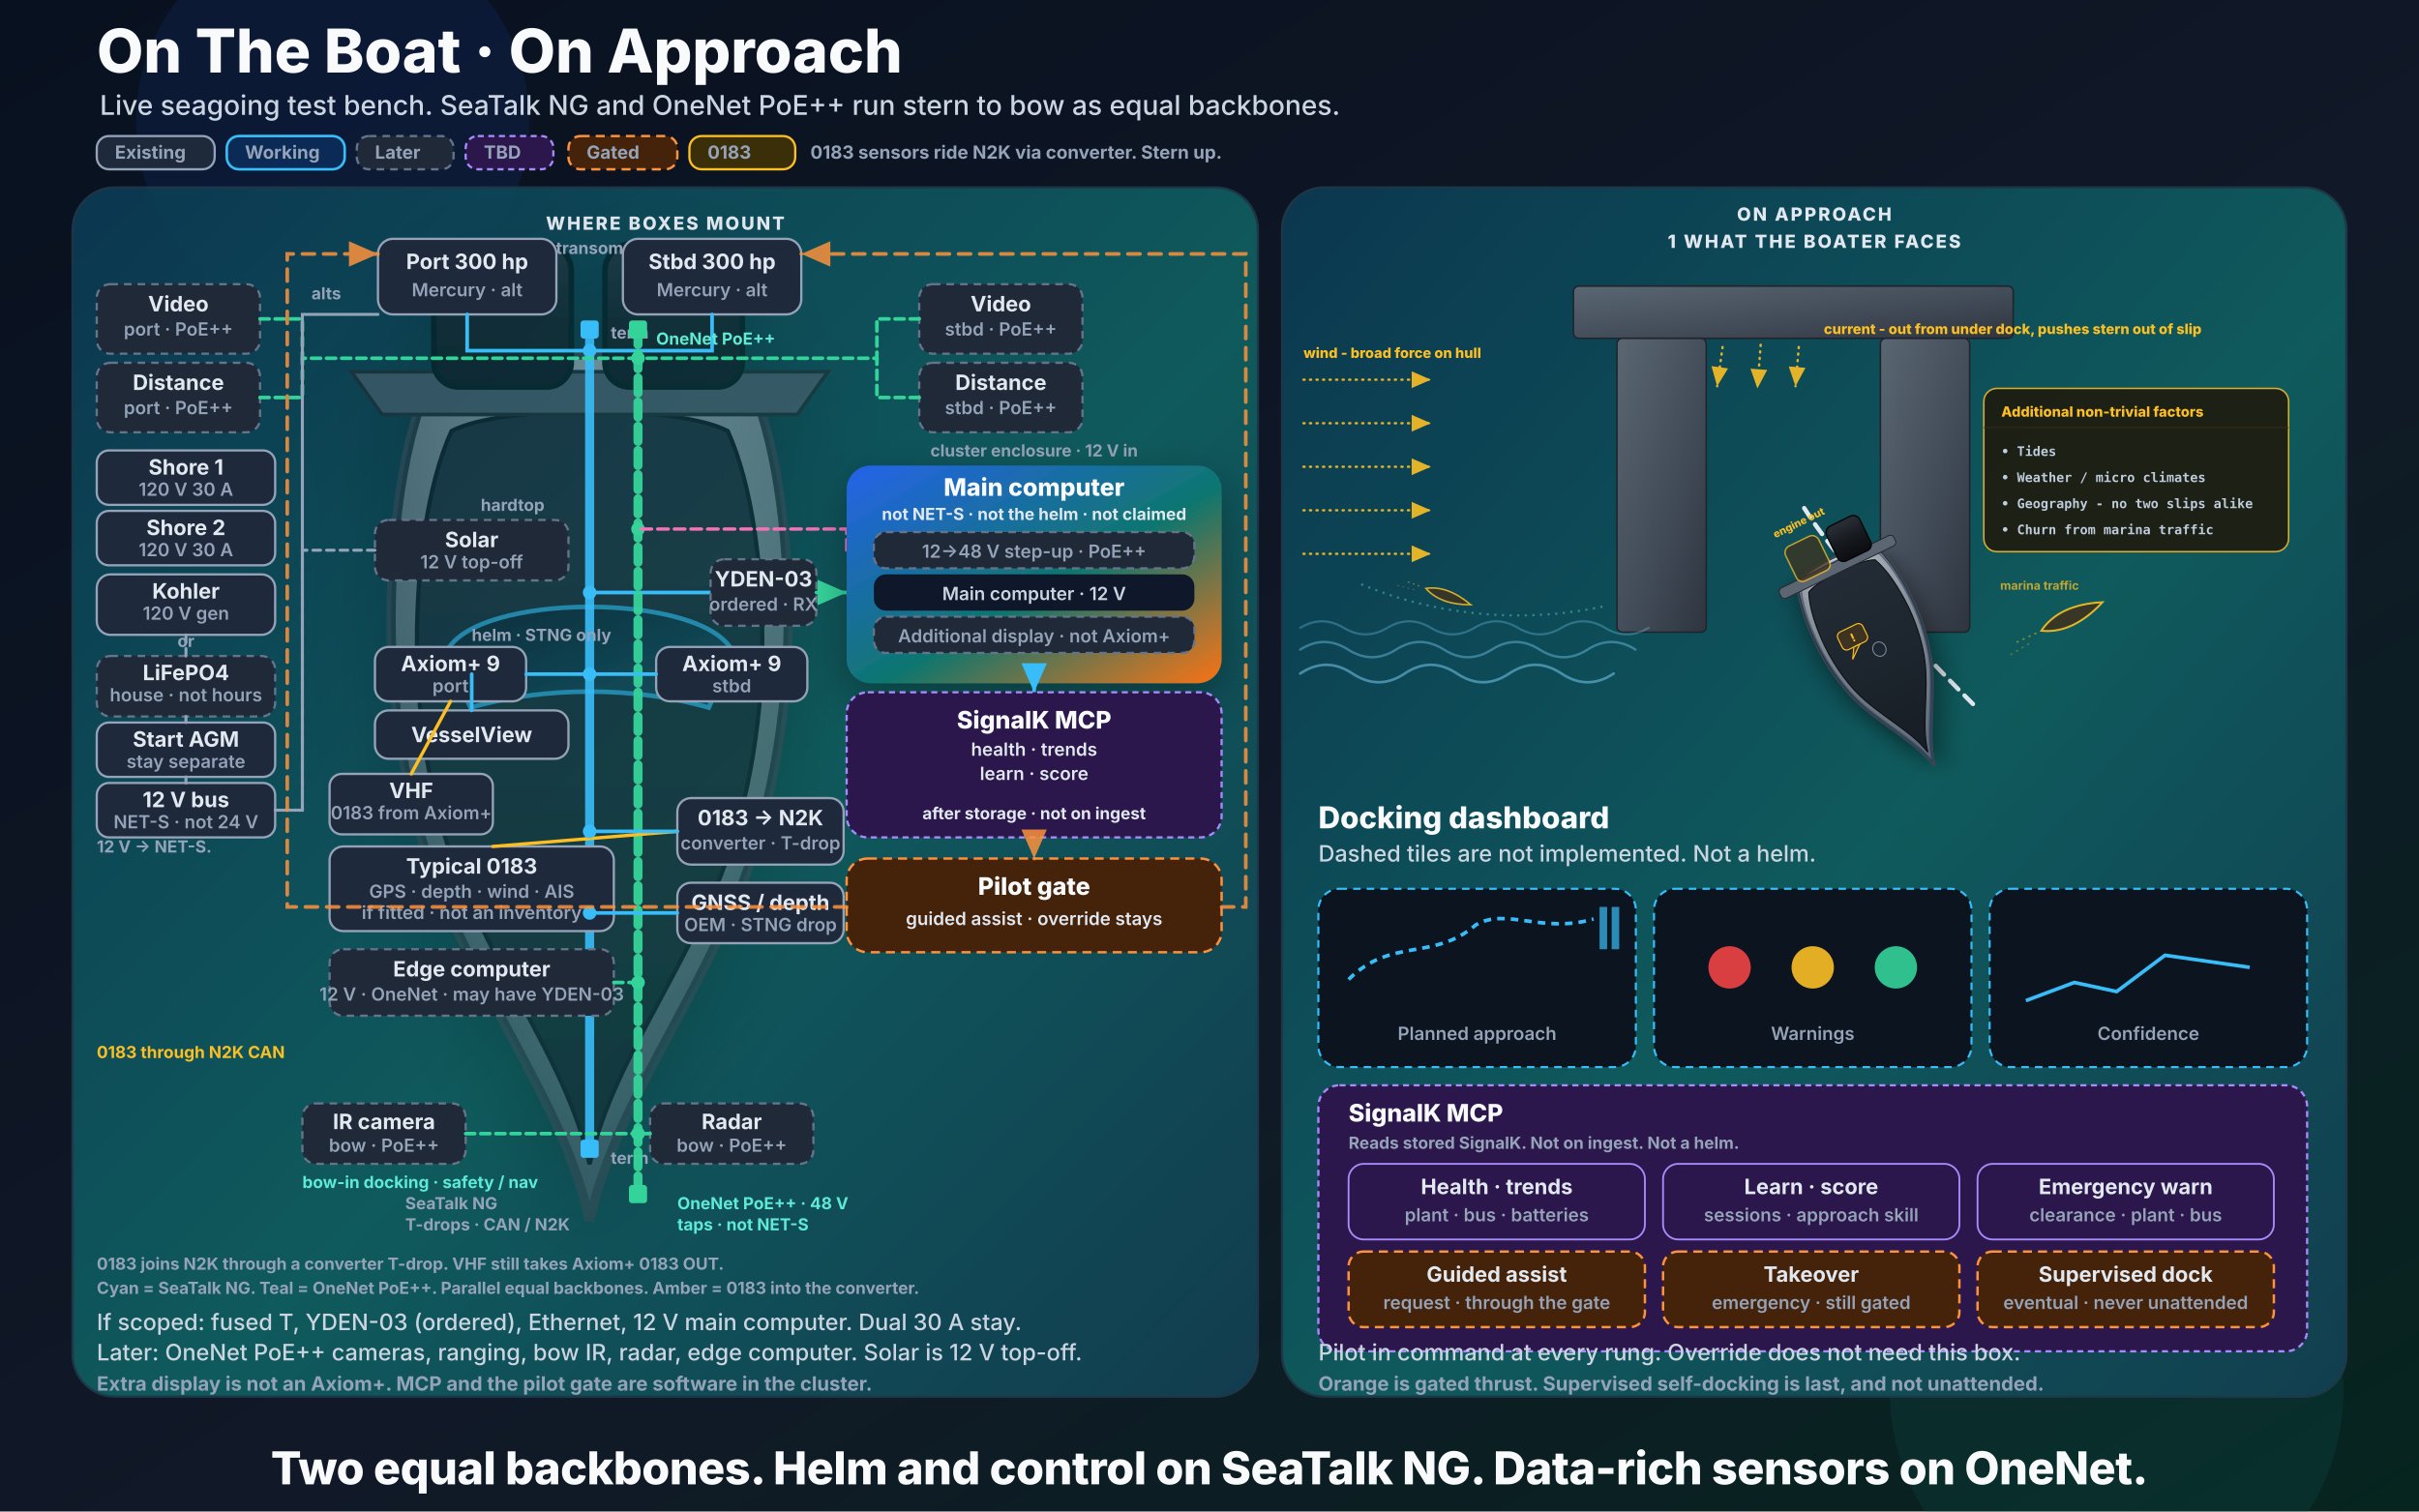
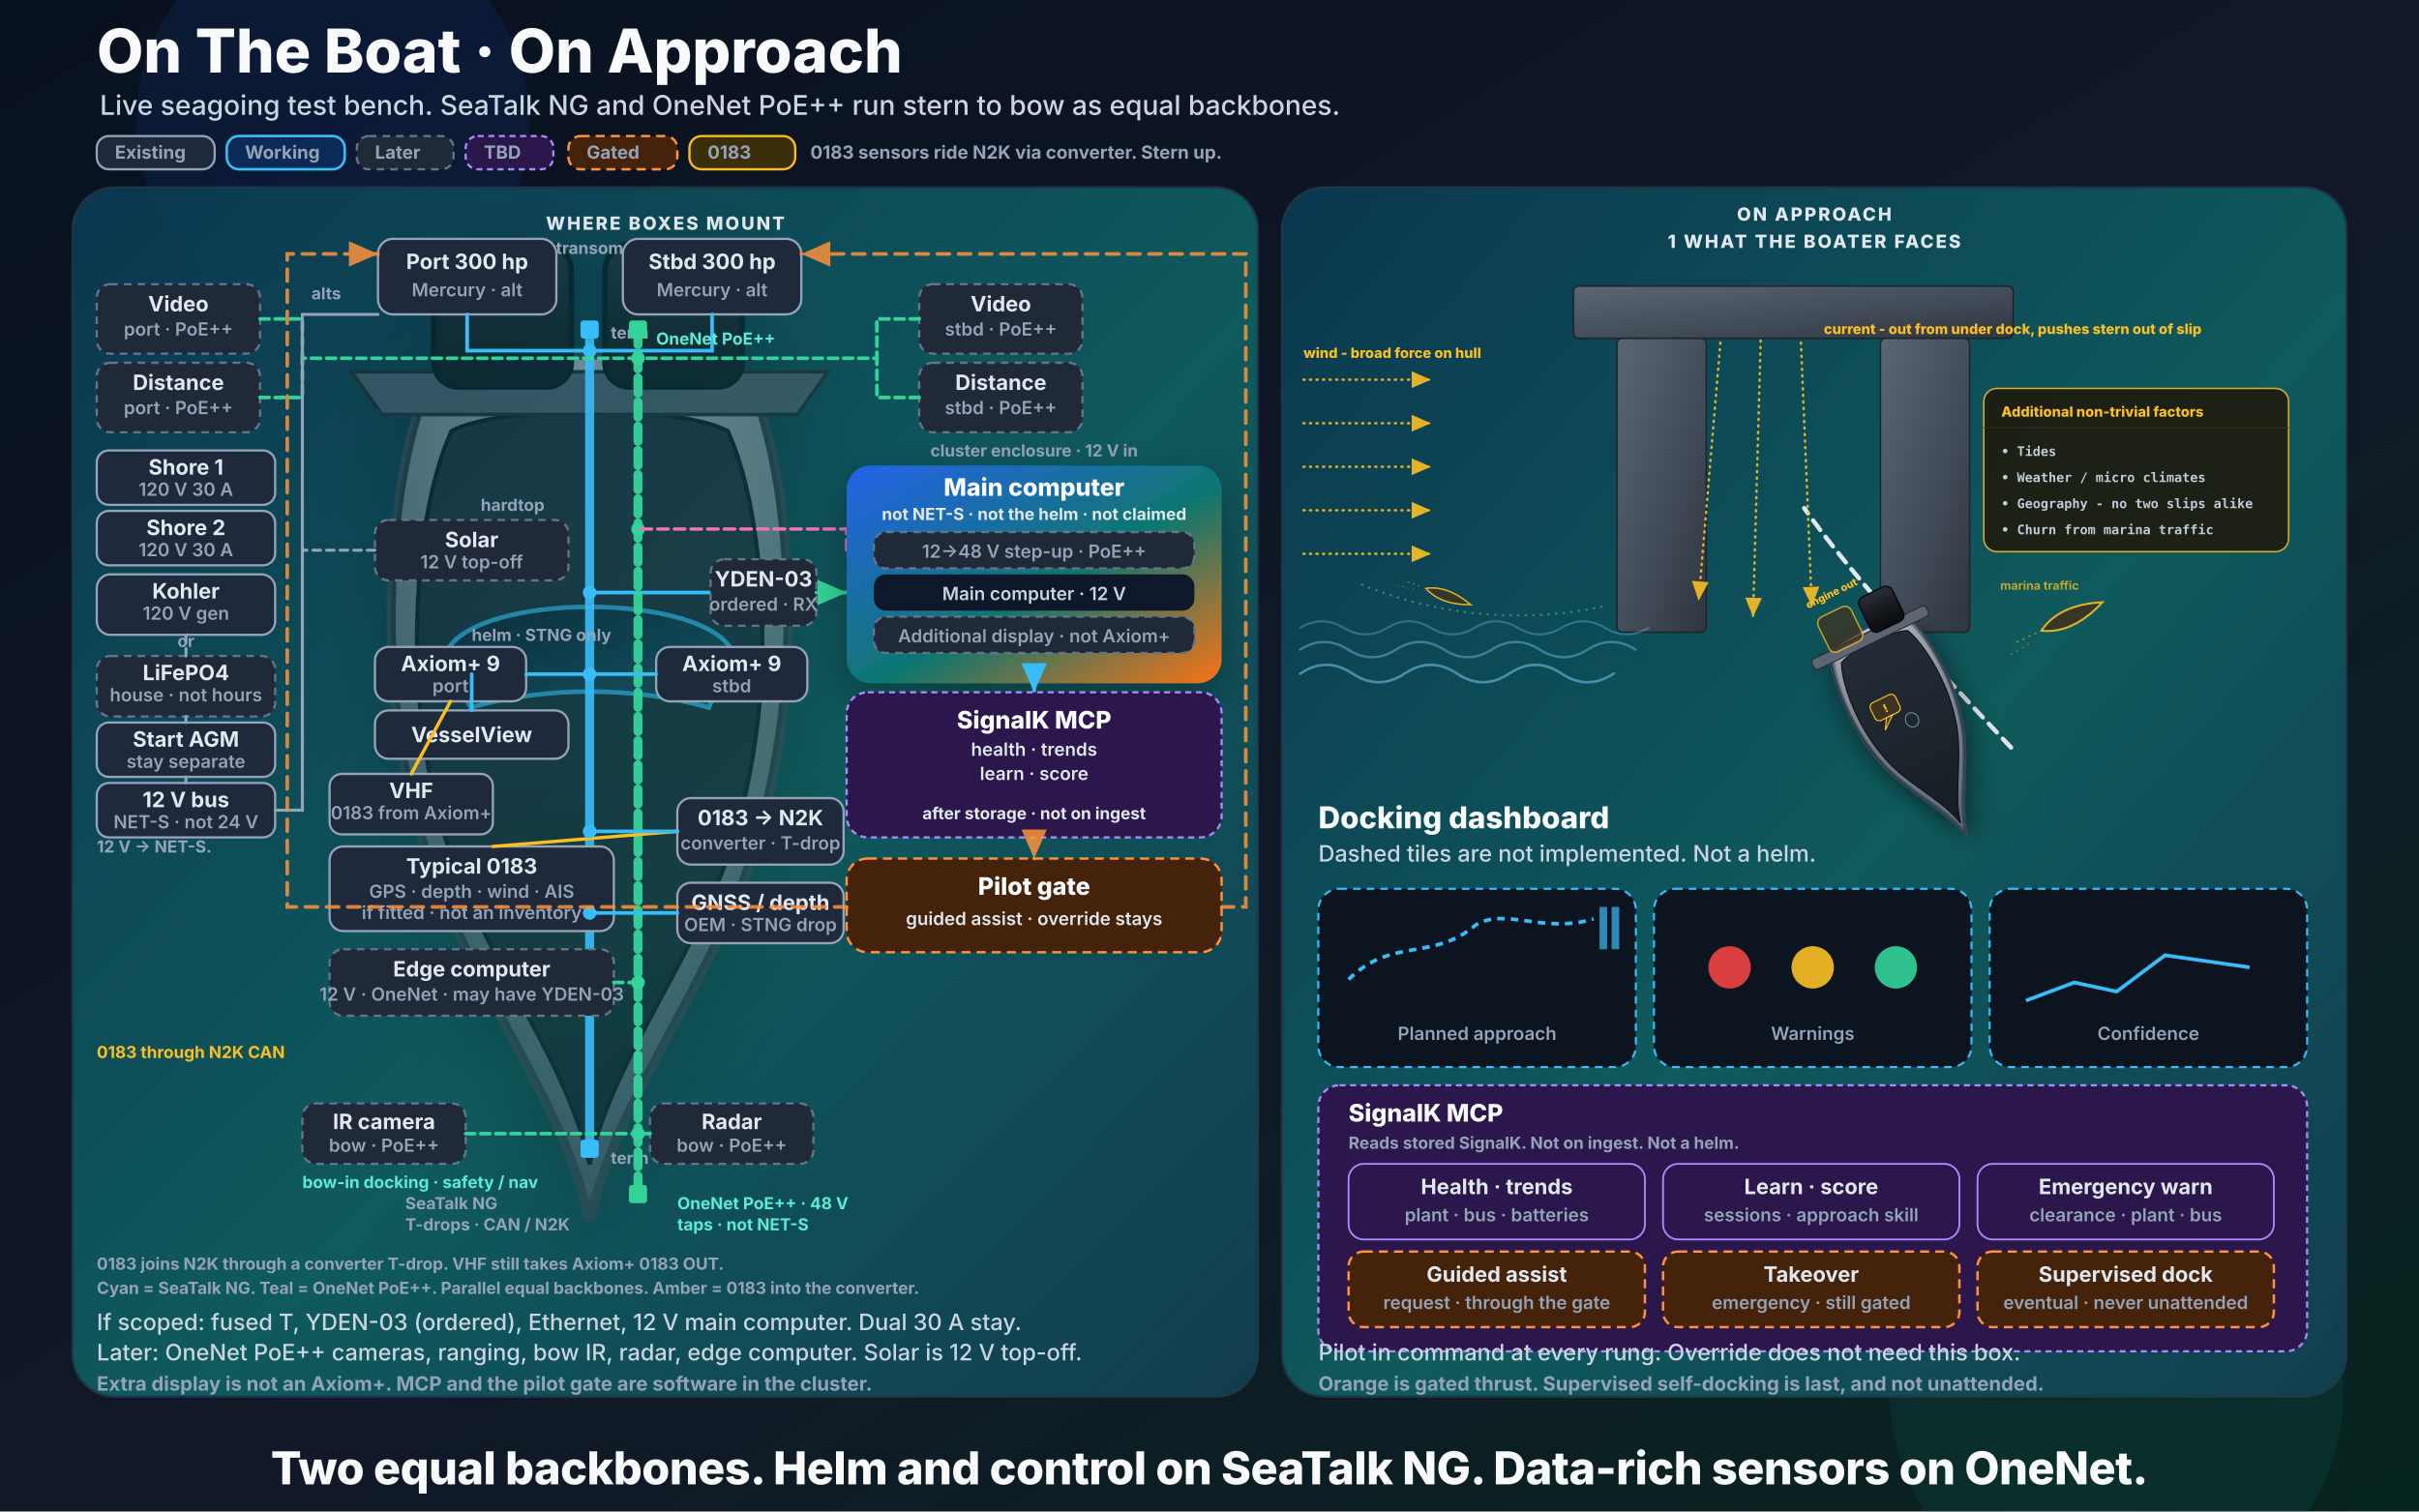
<svg xmlns="http://www.w3.org/2000/svg" width="1600" height="1000" viewBox="0 0 1600 1000" role="img" aria-labelledby="title desc">
  <defs>
    <linearGradient id="bg" x1="0" y1="0" x2="1" y2="1">
      <stop offset="0" stop-color="#08111f" />
      <stop offset="0.55" stop-color="#111827" />
      <stop offset="1" stop-color="#06251f" />
    </linearGradient>
    <linearGradient id="water" x1="0" y1="0" x2="1" y2="1">
      <stop offset="0" stop-color="#0b3a53" />
      <stop offset="0.55" stop-color="#0f5f61" />
      <stop offset="1" stop-color="#123f53" />
    </linearGradient>
    <linearGradient id="dock" x1="0" y1="0" x2="1" y2="1">
      <stop offset="0" stop-color="#5b6673" />
      <stop offset="0.5" stop-color="#454f5c" />
      <stop offset="1" stop-color="#2e353f" />
    </linearGradient>
    <linearGradient id="hull" x1="0" y1="1" x2="0" y2="0">
      <stop offset="0" stop-color="#54606d" />
      <stop offset="0.42" stop-color="#8b96a2" />
      <stop offset="0.78" stop-color="#b7c0cb" />
      <stop offset="1" stop-color="#c7cfd8" />
    </linearGradient>
    <linearGradient id="hullShade" x1="0" y1="0" x2="1" y2="0">
      <stop offset="0" stop-color="#000000" stop-opacity="0.28" />
      <stop offset="0.5" stop-color="#000000" stop-opacity="0" />
      <stop offset="1" stop-color="#000000" stop-opacity="0.22" />
    </linearGradient>
    <linearGradient id="deck" x1="0" y1="0" x2="0" y2="1">
      <stop offset="0" stop-color="#232c36" />
      <stop offset="1" stop-color="#161d24" />
    </linearGradient>
    <linearGradient id="darkGlass" x1="0" y1="0" x2="1" y2="1">
      <stop offset="0" stop-color="#0b1220" />
      <stop offset="1" stop-color="#164e63" />
    </linearGradient>
    <linearGradient id="cowl" x1="0" y1="0" x2="0" y2="1">
      <stop offset="0" stop-color="#2a2f37" />
      <stop offset="0.55" stop-color="#15181d" />
      <stop offset="1" stop-color="#0b0d10" />
    </linearGradient>
    <linearGradient id="cluster" x1="0" y1="0" x2="1" y2="1">
      <stop offset="0" stop-color="#2563eb" />
      <stop offset="0.55" stop-color="#0f766e" />
      <stop offset="1" stop-color="#f97316" />
    </linearGradient>
    <filter id="shadow" x="-20%" y="-20%" width="140%" height="140%">
      <feDropShadow dx="0" dy="10" stdDeviation="14" flood-color="#000" flood-opacity="0.32" />
    </filter>
    <filter id="hullshadow" x="-30%" y="-30%" width="160%" height="160%">
      <feDropShadow dx="0" dy="10" stdDeviation="14" flood-color="#000000" flood-opacity="0.5" />
    </filter>
    <marker id="arrowC" markerWidth="10" markerHeight="10" refX="8" refY="3.5" orient="auto">
      <path d="M0,0 L8,3.5 L0,7 z" fill="#38bdf8" />
    </marker>
    <marker id="arrowG" markerWidth="10" markerHeight="10" refX="8" refY="3.5" orient="auto">
      <path d="M0,0 L8,3.5 L0,7 z" fill="#34d399" />
    </marker>
    <marker id="arrowO" markerWidth="10" markerHeight="10" refX="8" refY="3.5" orient="auto">
      <path d="M0,0 L8,3.5 L0,7 z" fill="#fb923c" />
    </marker>
    <marker id="arrowH" markerWidth="10" markerHeight="10" refX="8" refY="3.5" orient="auto">
      <path d="M0,0 L8,3.5 L0,7 z" fill="#fbbf24" />
    </marker>
    <style>
      .title{font:800 40px -apple-system,BlinkMacSystemFont,"Segoe UI",sans-serif;fill:#f8fafc}
      .sub{font:500 18px -apple-system,BlinkMacSystemFont,"Segoe UI",sans-serif;fill:#cbd5e1}
      .h{font:800 20px -apple-system,BlinkMacSystemFont,"Segoe UI",sans-serif;fill:#f8fafc}
      .h2{font:800 16px -apple-system,BlinkMacSystemFont,"Segoe UI",sans-serif;fill:#f8fafc}
      .s{font:500 15px -apple-system,BlinkMacSystemFont,"Segoe UI",sans-serif;fill:#cbd5e1}
      .t{font:700 13px -apple-system,BlinkMacSystemFont,"Segoe UI",sans-serif;fill:#94a3b8}
      .key{font:700 12px -apple-system,BlinkMacSystemFont,"Segoe UI",sans-serif;fill:#94a3b8}
      .orient{font:800 12px -apple-system,BlinkMacSystemFont,"Segoe UI",sans-serif;fill:#e2e8f0;letter-spacing:1.3}
      .boxn{font:700 14px -apple-system,BlinkMacSystemFont,"Segoe UI",sans-serif;fill:#e2e8f0;text-anchor:middle}
      .boxs{font:600 12px -apple-system,BlinkMacSystemFont,"Segoe UI",sans-serif;fill:#94a3b8;text-anchor:middle}
      .tiny{font:700 11px -apple-system,BlinkMacSystemFont,"Segoe UI",sans-serif;fill:#94a3b8}
      .lede{font:800 13px -apple-system,BlinkMacSystemFont,"Segoe UI",sans-serif;letter-spacing:0}
      .mono{font:700 12px ui-monospace,SFMono-Regular,Menlo,Consolas,monospace;fill:#dbeafe;letter-spacing:0}
      .panel{fill:#111827;stroke:#263244;stroke-width:1.6;filter:url(#shadow)}
      .exist{fill:#1e293b;stroke:#94a3b8;stroke-width:1.5}
      .work{fill:#0b2a55;stroke:#38bdf8;stroke-width:1.7}
      .future{fill:#1f2937;stroke:#64748b;stroke-width:1.5;stroke-dasharray:5 4}
      .tbd{fill:#2b174c;stroke:#a78bfa;stroke-width:1.5;stroke-dasharray:4 3}
      .gate{fill:#45220a;stroke:#fb923c;stroke-width:1.6;stroke-dasharray:6 4}
      .laterView{fill:#0c141f;stroke:#38bdf8;stroke-width:1.4;stroke-dasharray:5 4}
      .n2k{stroke:#38bdf8;stroke-width:6;fill:none;stroke-linecap:round;opacity:0.9}
      .n2kdrop{stroke:#38bdf8;stroke-width:2.4;fill:none;stroke-linecap:round}
      .data{stroke:#38bdf8;stroke-width:2.4;fill:none;marker-end:url(#arrowC);stroke-linecap:round}
      .one{stroke:#34d399;stroke-width:6;fill:none;stroke-dasharray:10 6;stroke-linecap:round;opacity:0.95}
      .onedrop{stroke:#34d399;stroke-width:2.4;fill:none;stroke-dasharray:6 4;stroke-linecap:round}
      .oned{stroke:#34d399;stroke-width:2.4;fill:none;stroke-dasharray:7 5;marker-end:url(#arrowG);stroke-linecap:round}
      .eth{stroke:#34d399;stroke-width:2.4;fill:none;marker-end:url(#arrowG);stroke-linecap:round}
      .pwr{stroke:#94a3b8;stroke-width:2;fill:none;stroke-linecap:round}
      .pwrd{stroke:#94a3b8;stroke-width:2;fill:none;stroke-dasharray:5 4;stroke-linecap:round}
      .n0183{stroke:#fbbf24;stroke-width:2.2;fill:none;stroke-linecap:round}
      .act{stroke:#fb923c;stroke-width:2.4;fill:none;stroke-dasharray:8 6;marker-end:url(#arrowO);stroke-linecap:round;opacity:0.85}
      .plan{stroke:#e2e8f0;stroke-width:3.5;fill:none;stroke-dasharray:10 8;stroke-linecap:round;opacity:0.85}
      .reverse{stroke:#e2e8f0;stroke-width:4;fill:none;stroke-linecap:round;stroke-dasharray:11 8}
      .hazard{stroke:#fbbf24;stroke-width:2.2;fill:none;marker-end:url(#arrowH);stroke-dasharray:1 5;stroke-linecap:round;opacity:0.9}
      .v48{stroke:#f472b6;stroke-width:2.2;fill:none;stroke-dasharray:7 4;stroke-linecap:round;stroke-linejoin:round}
      .take{font:800 30px -apple-system,BlinkMacSystemFont,"Segoe UI",sans-serif;fill:#f8fafc;letter-spacing:-0.3px}
    </style>
  </defs>
  <rect width="1600" height="1000" fill="url(#bg)" />
  <circle cx="220" cy="80" r="130" fill="#1d4ed8" opacity="0.12" />
  <circle cx="1400" cy="920" r="150" fill="#0f766e" opacity="0.14" />
  <text x="64" y="48" class="title">On The Boat · On Approach</text>
  <text x="66" y="76" class="sub">Live seagoing test bench. SeaTalk NG and OneNet PoE++ run stern to bow as equal backbones.</text>
  <rect x="64" y="90" width="78" height="22" rx="8" class="exist" />
  <text x="76" y="105" class="key">Existing</text>
  <rect x="150" y="90" width="78" height="22" rx="8" class="work" />
  <text x="162" y="105" class="key">Working</text>
  <rect x="236" y="90" width="64" height="22" rx="8" class="future" />
  <text x="248" y="105" class="key">Later</text>
  <rect x="308" y="90" width="58" height="22" rx="8" class="tbd" />
  <text x="320" y="105" class="key">TBD</text>
  <rect x="376" y="90" width="72" height="22" rx="8" class="gate" />
  <text x="388" y="105" class="key">Gated</text>
  <rect x="456" y="90" width="70" height="22" rx="8" fill="#3b2f0a" stroke="#fbbf24" stroke-width="1.5" />
  <text x="468" y="105" class="key">0183</text>
  <text x="536" y="105" class="key">0183 sensors ride N2K via converter. Stern up.</text>
  <rect x="48" y="124" width="784" height="800" rx="28" fill="url(#water)" opacity="0.92" stroke="#1e3a4a" stroke-width="1.5" />
  <text x="440" y="152" text-anchor="middle" class="orient">WHERE BOXES MOUNT</text>
  <g id="hull" opacity="0.5" transform="translate(390 250) scale(2.02) translate(-533 -332)" filter="url(#shadow)">
    <path d="M481 332 C472 352 468 382 468 412 C468 442 474 478 486 505 C496 528 508 548 518 568 C524 580 528 590 531 600 L533 608 L535 600 C538 590 542 580 548 568 C558 548 570 528 580 505 C592 478 598 442 598 412 C598 382 594 352 585 332 C566 322 500 322 481 332 Z" fill="url(#hull)" stroke="#3d4551" stroke-width="3" />
    <path d="M481 332 C472 352 468 382 468 412 C468 442 474 478 486 505 C496 528 508 548 518 568 C524 580 528 590 531 600 L533 608 L535 600 C538 590 542 580 548 568 C558 548 570 528 580 505 C592 478 598 442 598 412 C598 382 594 352 585 332 C566 322 500 322 481 332 Z" fill="url(#hullShade)" />
    <path d="M481 332 C472 352 468 382 468 412 C468 442 474 478 486 505 C496 528 508 548 518 568 C524 580 528 590 531 600 L533 608 L535 600 C538 590 542 580 548 568 C558 548 570 528 580 505 C592 478 598 442 598 412 C598 382 594 352 585 332 C566 322 500 322 481 332 Z" fill="url(#deck)" stroke="#0d1116" stroke-width="1.6" transform="translate(533 466) scale(0.87) translate(-533 -466)" />
    <path d="M455 330 L611 330 L601 344 L465 344 Z" fill="#5c6673" stroke="#22262c" stroke-width="1.2" />
    <path d="M491 288 h27 a9 9 0 0 1 9 9 v30 a8 8 0 0 1 -8 8 h-29 a8 8 0 0 1 -8 -8 v-30 a9 9 0 0 1 9 -9 Z" fill="url(#cowl)" stroke="#05070a" stroke-width="1.8" />
    <path d="M547 288 h27 a9 9 0 0 1 9 9 v30 a8 8 0 0 1 -8 8 h-29 a8 8 0 0 1 -8 -8 v-30 a9 9 0 0 1 9 -9 Z" fill="url(#cowl)" stroke="#05070a" stroke-width="1.8" />
    <path d="M486 422 C495 402 571 402 580 422 L572 440 C548 433 518 433 494 440 Z" fill="url(#darkGlass)" stroke="#38bdf8" stroke-width="1.5" />
  </g>
  <text x="390" y="168" text-anchor="middle" class="tiny">transom</text>
  <rect x="250" y="158" width="118" height="50" rx="10" class="exist" />
  <text x="309" y="178" class="boxn">Port 300 hp</text>
  <text x="309" y="196" class="boxs">Mercury · alt</text>
  <rect x="412" y="158" width="118" height="50" rx="10" class="exist" />
  <text x="471" y="178" class="boxn">Stbd 300 hp</text>
  <text x="471" y="196" class="boxs">Mercury · alt</text>
  <rect x="64" y="188" width="108" height="46" rx="9" class="future" />
  <text x="118" y="206" class="boxn">Video</text>
  <text x="118" y="222" class="boxs">port · PoE++</text>
  <rect x="64" y="240" width="108" height="46" rx="9" class="future" />
  <text x="118" y="258" class="boxn">Distance</text>
  <text x="118" y="274" class="boxs">port · PoE++</text>
  <rect x="608" y="188" width="108" height="46" rx="9" class="future" />
  <text x="662" y="206" class="boxn">Video</text>
  <text x="662" y="222" class="boxs">stbd · PoE++</text>
  <rect x="608" y="240" width="108" height="46" rx="9" class="future" />
  <text x="662" y="258" class="boxn">Distance</text>
  <text x="662" y="274" class="boxs">stbd · PoE++</text>
  <path d="M390 218 L390 760" class="n2k" />
  <rect x="384" y="212" width="12" height="12" rx="2" fill="#38bdf8" />
  <rect x="384" y="754" width="12" height="12" rx="2" fill="#38bdf8" />
  <text x="404" y="224" class="tiny">term</text>
  <text x="404" y="770" class="tiny">term</text>
  <path d="M309 208 L309 232 L390 232" class="n2kdrop" />
  <path d="M471 208 L471 232 L390 232" class="n2kdrop" />
  <circle cx="390" cy="232" r="4.5" fill="#38bdf8" />
  <path d="M390 392 L470 392" class="n2kdrop" />
  <circle cx="390" cy="392" r="4.5" fill="#38bdf8" />
  <text x="268" y="800" class="tiny">SeaTalk NG</text>
  <text x="268" y="814" class="tiny">T-drops · CAN / N2K</text>
  <rect x="470" y="370" width="70" height="44" rx="9" class="future" />
  <text x="505" y="388" class="boxn">YDEN-03</text>
  <text x="505" y="404" class="boxs">ordered · RX</text>
  <path d="M540 392 L560 392" class="eth" />
  <path d="M422 218 L422 790" class="one" />
  <rect x="416" y="212" width="12" height="12" rx="2" fill="#34d399" />
  <rect x="416" y="784" width="12" height="12" rx="2" fill="#34d399" />
  <path d="M172 211 H200 V237 H422" class="onedrop" />
  <path d="M172 263 H200 V237" class="onedrop" />
  <path d="M608 211 H580 V237 H422" class="onedrop" />
  <path d="M608 263 H580 V237" class="onedrop" />
  <circle cx="422" cy="237" r="4.5" fill="#34d399" />
  <circle cx="422" cy="350" r="4.5" fill="#34d399" />
  <circle cx="422" cy="650" r="4.5" fill="#34d399" />
  <circle cx="422" cy="750" r="4.5" fill="#34d399" />
  <path d="M560 364 V350 H422" class="v48" />
  <text x="434" y="228" class="tiny" style="fill:#5eead4">OneNet PoE++</text>
  <text x="448" y="800" class="tiny" style="fill:#5eead4">OneNet PoE++ · 48 V</text>
  <text x="448" y="814" class="tiny" style="fill:#5eead4">taps · not NET-S</text>
  <text x="318" y="338" class="tiny">hardtop</text>
  <rect x="248" y="344" width="128" height="40" rx="9" class="future" />
  <text x="312" y="362" class="boxn">Solar</text>
  <text x="312" y="376" class="boxs">12 V top-off</text>
  <path d="M248 364 H200 V536" class="pwrd" />
  <text x="312" y="424" class="tiny">helm · STNG only</text>
  <rect x="248" y="428" width="100" height="36" rx="9" class="exist" />
  <text x="298" y="444" class="boxn">Axiom+ 9</text>
  <text x="298" y="458" class="boxs">port</text>
  <path d="M348 446 H390" class="n2kdrop" />
  <rect x="434" y="428" width="100" height="36" rx="9" class="exist" />
  <text x="484" y="444" class="boxn">Axiom+ 9</text>
  <text x="484" y="458" class="boxs">stbd</text>
  <path d="M434 446 L390 446" class="n2kdrop" />
  <circle cx="390" cy="446" r="4.5" fill="#38bdf8" />
  <rect x="248" y="470" width="128" height="32" rx="9" class="exist" />
  <text x="312" y="491" class="boxn">VesselView</text>
  <path d="M312 470 V446" class="n2kdrop" />
  <rect x="218" y="512" width="108" height="40" rx="8" class="exist" />
  <text x="272" y="528" class="boxn">VHF</text>
  <text x="272" y="542" class="boxs">0183 from Axiom+</text>
  <rect x="218" y="560" width="188" height="56" rx="9" class="exist" />
  <text x="312" y="578" class="boxn">Typical 0183</text>
  <text x="312" y="594" class="boxs">GPS · depth · wind · AIS</text>
  <text x="312" y="608" class="boxs">if fitted · not an inventory</text>
  <rect x="448" y="528" width="110" height="44" rx="9" class="exist" />
  <text x="503" y="546" class="boxn">0183 → N2K</text>
  <text x="503" y="562" class="boxs">converter · T-drop</text>
  <path d="M326 560 L448 550" class="n0183" />
  <path d="M448 550 L390 550" class="n2kdrop" />
  <circle cx="390" cy="550" r="4.5" fill="#38bdf8" />
  <path d="M298 464 L272 512" class="n0183" />
  <rect x="448" y="584" width="110" height="40" rx="9" class="exist" />
  <text x="503" y="602" class="boxn">GNSS / depth</text>
  <text x="503" y="616" class="boxs">OEM · STNG drop</text>
  <path d="M448 604 L390 604" class="n2kdrop" />
  <circle cx="390" cy="604" r="4.5" fill="#38bdf8" />
  <text x="64" y="700" class="tiny" style="fill:#fbbf24">0183 through N2K CAN</text>
  <rect x="64" y="298" width="118" height="36" rx="8" class="exist" />
  <text x="123" y="314" class="boxn">Shore 1</text>
  <text x="123" y="328" class="boxs">120 V 30 A</text>
  <rect x="64" y="338" width="118" height="36" rx="8" class="exist" />
  <text x="123" y="354" class="boxn">Shore 2</text>
  <text x="123" y="368" class="boxs">120 V 30 A</text>
  <rect x="64" y="380" width="118" height="40" rx="9" class="exist" />
  <text x="123" y="396" class="boxn">Kohler</text>
  <text x="123" y="410" class="boxs">120 V gen</text>
  <text x="123" y="428" text-anchor="middle" class="tiny">or</text>
  <rect x="64" y="434" width="118" height="40" rx="9" class="future" />
  <text x="123" y="450" class="boxn">LiFePO4</text>
  <text x="123" y="464" class="boxs">house · not hours</text>
  <rect x="64" y="478" width="118" height="36" rx="8" class="exist" />
  <text x="123" y="494" class="boxn">Start AGM</text>
  <text x="123" y="508" class="boxs">stay separate</text>
  <rect x="64" y="518" width="118" height="36" rx="8" class="exist" />
  <text x="123" y="534" class="boxn">12 V bus</text>
  <text x="123" y="548" class="boxs">NET-S · not 24 V</text>
  <path d="M123 420 V434" class="pwrd" />
  <path d="M123 474 V478" class="pwr" />
  <path d="M123 514 V518" class="pwr" />
  <path d="M250 208 H200 V536 H182" class="pwr" />
  <text x="206" y="198" class="tiny">alts</text>
  <text x="64" y="564" class="tiny">12 V → NET-S.</text>
  <text x="684" y="302" text-anchor="middle" class="tiny">cluster enclosure · 12 V in</text>
  <rect x="560" y="308" width="248" height="144" rx="16" fill="url(#cluster)" filter="url(#shadow)" />
  <text x="684" y="328" text-anchor="middle" class="h2">Main computer</text>
  <text x="684" y="344" text-anchor="middle" class="tiny" style="fill:#e2e8f0">not NET-S · not the helm · not claimed</text>
  <rect x="578" y="352" width="212" height="24" rx="8" class="future" />
  <text x="684" y="369" text-anchor="middle" class="boxs">12→48 V step-up · PoE++</text>
  <rect x="578" y="380" width="212" height="24" rx="8" fill="#0f172a" />
  <text x="684" y="397" text-anchor="middle" class="boxs" style="fill:#cbd5e1">Main computer · 12 V</text>
  <rect x="578" y="408" width="212" height="24" rx="8" class="future" />
  <text x="684" y="425" text-anchor="middle" class="boxs">Additional display · not Axiom+</text>
  <rect x="218" y="628" width="188" height="44" rx="9" class="future" />
  <text x="312" y="646" class="boxn">Edge computer</text>
  <text x="312" y="662" class="boxs">12 V · OneNet · may have YDEN-03</text>
  <path d="M406 650 H422" class="onedrop" />
  <path d="M684 452 L684 458" class="data" />
  <rect x="560" y="458" width="248" height="96" rx="14" class="tbd" />
  <text x="684" y="482" text-anchor="middle" class="h2">SignalK MCP</text>
  <text x="684" y="500" text-anchor="middle" class="boxs" style="fill:#e2e8f0">health · trends</text>
  <text x="684" y="516" text-anchor="middle" class="boxs" style="fill:#e2e8f0">learn · score</text>
  <text x="684" y="542" text-anchor="middle" class="tiny" style="fill:#e2e8f0">after storage · not on ingest</text>
  <rect x="560" y="568" width="248" height="62" rx="14" class="gate" />
  <text x="684" y="592" text-anchor="middle" class="h2">Pilot gate</text>
  <text x="684" y="612" text-anchor="middle" class="boxs" style="fill:#e2e8f0">guided assist · override stays</text>
  <path d="M684 554 L684 568" class="act" />
  <path d="M560 600 H190 V168 H250" class="act" />
  <path d="M808 600 H824 V168 H530" class="act" />
  <rect x="200" y="730" width="108" height="40" rx="9" class="future" />
  <text x="254" y="747" class="boxn">IR camera</text>
  <text x="254" y="762" class="boxs">bow · PoE++</text>
  <path d="M308 750 H422" class="onedrop" />
  <rect x="430" y="730" width="108" height="40" rx="9" class="future" />
  <text x="484" y="747" class="boxn">Radar</text>
  <text x="484" y="762" class="boxs">bow · PoE++</text>
  <path d="M430 750 H422" class="onedrop" />
  <text x="200" y="786" class="tiny" style="fill:#5eead4">bow-in docking · safety / nav</text>
  <text x="64" y="840" class="tiny">0183 joins N2K through a converter T-drop. VHF still takes Axiom+ 0183 OUT.</text>
  <text x="64" y="856" class="tiny">Cyan = SeaTalk NG. Teal = OneNet PoE++. Parallel equal backbones. Amber = 0183 into the converter.</text>
  <text x="64" y="880" class="s">If scoped: fused T, YDEN-03 (ordered), Ethernet, 12 V main computer. Dual 30 A stay.</text>
  <text x="64" y="900" class="s">Later: OneNet PoE++ cameras, ranging, bow IR, radar, edge computer. Solar is 12 V top-off.</text>
  <text x="64" y="920" class="t">Extra display is not an Axiom+. MCP and the pilot gate are software in the cluster.</text>
  <rect x="848" y="124" width="704" height="800" rx="28" fill="url(#water)" opacity="0.92" stroke="#1e3a4a" stroke-width="1.5" />
  <text x="1200" y="146" text-anchor="middle" class="orient">ON APPROACH</text>
  <text x="1200" y="164" text-anchor="middle" class="orient">1  WHAT THE BOATER FACES</text>
  <g id="scene-approach" transform="translate(860 172) scale(0.72) translate(-92 -262)">
    <g id="slip-dock-approach">
      <rect x="343" y="286" width="404" height="48" rx="5" fill="url(#dock)" stroke="#1f242b" stroke-width="1.4" />
      <rect x="383" y="334" width="82" height="270" rx="5" fill="url(#dock)" stroke="#1f242b" stroke-width="1.4" />
      <rect x="625" y="334" width="82" height="270" rx="5" fill="url(#dock)" stroke="#1f242b" stroke-width="1.4" />
    </g>
-     <path d="M710 670 C640 600 580 530 555 490" class="reverse" />
+     <path d="M745 710 C660 620 590 540 555 490" class="reverse" />
    <g id="wind-force">
      <path d="M95 372 L212 372" class="hazard" />
      <path d="M95 412 L212 412" class="hazard" />
      <path d="M95 452 L212 452" class="hazard" />
      <path d="M95 492 L212 492" class="hazard" />
      <path d="M95 532 L212 532" class="hazard" />
      <text x="95" y="352" class="lede" fill="#fbbf24">wind - broad force on hull</text>
    </g>
    <g id="current-force">
-       <path d="M480 342 L475 378" class="hazard" />
-       <path d="M515 340 L512 380" class="hazard" />
-       <path d="M550 342 L547 378" class="hazard" />
+       <path d="M478 338 L458 575" class="hazard" />
+       <path d="M515 336 L508 590" class="hazard" />
+       <path d="M552 338 L562 580" class="hazard" />
      <text x="573" y="330" class="lede" fill="#fbbf24">current - out from under dock, pushes stern out of slip</text>
    </g>
    <path d="M148 560 C220 590 300 596 372 580" stroke="#5eead4" stroke-width="2" opacity="0.4" fill="none" stroke-dasharray="2 5" />
    <g id="traffic-boat-2">
      <g transform="translate(230 572) rotate(20) scale(0.8) translate(-230 -572)">
        <path d="M200 572 Q222 560 255 572 Q222 584 200 572 Z" fill="#3d3320" stroke="#fbbf24" stroke-width="1.8" opacity="0.85" />
        <path d="M178 572 L196 572" stroke="#fbbf24" stroke-width="1.5" opacity="0.45" stroke-dasharray="2 4" />
        <path d="M168 580 L188 578" stroke="#fbbf24" stroke-width="1.1" opacity="0.3" stroke-dasharray="2 4" />
      </g>
    </g>
    <g id="waves-graphic" stroke="#7dd3fc" fill="none" stroke-linecap="round">
      <path d="M92 600 Q112 588 132 600 Q152 612 172 600 Q192 588 212 600 Q232 612 252 600 Q272 588 292 600 Q312 612 332 600 Q352 588 372 600 Q392 612 412 600" stroke-width="2" opacity="0.3" />
      <path d="M92 620 Q114 606 136 620 Q158 634 180 620 Q202 606 224 620 Q246 634 268 620 Q290 606 312 620 Q334 634 356 620 Q378 606 400 620" stroke-width="2.2" opacity="0.4" />
      <path d="M92 642 Q116 626 140 642 Q164 658 188 642 Q212 626 236 642 Q260 658 284 642 Q308 626 332 642 Q356 658 380 642" stroke-width="2.4" opacity="0.5" />
    </g>
    <g id="variability-list">
      <rect x="720" y="380" width="280" height="150" rx="12" fill="#1f1608" opacity="0.85" stroke="#fbbf24" stroke-width="1.4" />
      <text x="736" y="406" class="lede" fill="#fbbf24" style="font-size:13px">Additional non-trivial factors</text>
      <line x1="720" y1="416" x2="1000" y2="416" stroke="#3a2a12" stroke-width="1" />
      <text x="736" y="442" class="mono" opacity="0.85">• Tides</text>
      <text x="736" y="466" class="mono" opacity="0.85">• Weather / micro climates</text>
      <text x="736" y="490" class="mono" opacity="0.85">• Geography - no two slips alike</text>
      <text x="736" y="514" class="mono" opacity="0.85">• Churn from marina traffic</text>
    </g>
    <g id="traffic-boat">
      <g transform="rotate(-25 800 590)">
        <path d="M770 590 Q795 575 832 590 Q795 605 770 590 Z" fill="#3d3320" stroke="#fbbf24" stroke-width="1.8" opacity="0.9" />
        <path d="M745 590 L765 590" stroke="#fbbf24" stroke-width="1.5" opacity="0.5" stroke-dasharray="2 4" />
        <path d="M735 598 L755 596" stroke="#fbbf24" stroke-width="1.2" opacity="0.35" stroke-dasharray="2 4" />
      </g>
      <text x="735" y="565" class="tiny" style="fill:#fbbf24" opacity="0.75">marina traffic</text>
    </g>
-     <g id="boat-approach" transform="translate(95 165) rotate(-26 533 466) translate(533 466) scale(0.75) translate(-533 -466)">
+     <g id="boat-approach" transform="translate(125 230) rotate(-26 533 466) translate(533 466) scale(0.75) translate(-533 -466)">
      <path d="M481 332 C472 352 468 382 468 412 C468 442 474 478 486 505 C496 528 508 548 518 568 C524 580 528 590 531 600 L533 608 L535 600 C538 590 542 580 548 568 C558 548 570 528 580 505 C592 478 598 442 598 412 C598 382 594 352 585 332 C566 322 500 322 481 332 Z" fill="url(#hull)" stroke="#3d4551" stroke-width="3" filter="url(#hullshadow)" />
      <path d="M481 332 C472 352 468 382 468 412 C468 442 474 478 486 505 C496 528 508 548 518 568 C524 580 528 590 531 600 L533 608 L535 600 C538 590 542 580 548 568 C558 548 570 528 580 505 C592 478 598 442 598 412 C598 382 594 352 585 332 C566 322 500 322 481 332 Z" fill="url(#hullShade)" />
      <path d="M481 332 C472 352 468 382 468 412 C468 442 474 478 486 505 C496 528 508 548 518 568 C524 580 528 590 531 600 L533 608 L535 600 C538 590 542 580 548 568 C558 548 570 528 580 505 C592 478 598 442 598 412 C598 382 594 352 585 332 C566 322 500 322 481 332 Z" fill="none" stroke="#1e3a5f" stroke-width="2.2" opacity="0.55" transform="translate(533 466) scale(0.965) translate(-533 -466)" />
      <path d="M481 332 C472 352 468 382 468 412 C468 442 474 478 486 505 C496 528 508 548 518 568 C524 580 528 590 531 600 L533 608 L535 600 C538 590 542 580 548 568 C558 548 570 528 580 505 C592 478 598 442 598 412 C598 382 594 352 585 332 C566 322 500 322 481 332 Z" fill="url(#deck)" stroke="#0d1116" stroke-width="1.6" transform="translate(533 466) scale(0.87) translate(-533 -466)" />
      <rect x="455" y="330" width="156" height="14" rx="5" fill="#5c6673" stroke="#22262c" stroke-width="1.2" />
      <path d="M491 288 h27 a9 9 0 0 1 9 9 v30 a8 8 0 0 1 -8 8 h-29 a8 8 0 0 1 -8 -8 v-30 a9 9 0 0 1 9 -9 Z" fill="#3d3320" stroke="#fbbf24" stroke-width="1.8" opacity="0.75" />
      <path d="M547 288 h27 a9 9 0 0 1 9 9 v30 a8 8 0 0 1 -8 8 h-29 a8 8 0 0 1 -8 -8 v-30 a9 9 0 0 1 9 -9 Z" fill="url(#cowl)" stroke="#05070a" stroke-width="1.8" />
      <text x="480" y="272" class="lede" fill="#fbbf24">engine out</text>
      <ellipse cx="535" cy="450" rx="8" ry="9" fill="#1c2733" stroke="#7c8794" stroke-width="1.3" />
      <g id="passenger-pressure">
        <rect x="495" y="410" width="34" height="24" rx="6" fill="#3d3320" stroke="#fbbf24" stroke-width="1.4" />
        <path d="M508 434 L500 447 L516 434 Z" fill="#3d3320" stroke="#fbbf24" stroke-width="1.4" />
        <text x="512" y="428" text-anchor="middle" style="font:800 14px -apple-system,BlinkMacSystemFont,'Segoe UI',sans-serif;fill:#fbbf24">!</text>
      </g>
    </g>
  </g>
  <text x="872" y="548" class="h">Docking dashboard</text>
  <text x="872" y="570" class="s">Dashed tiles are not implemented. Not a helm.</text>
  <rect x="872" y="588" width="210" height="118" rx="14" class="laterView" />
  <path d="M892 648 C920 620 948 636 976 612 C996 600 1020 618 1054 608" stroke="#38bdf8" stroke-width="2.4" fill="none" stroke-dasharray="5 4" />
  <rect x="1058" y="600" width="5" height="28" fill="#38bdf8" opacity="0.7" />
  <rect x="1066" y="600" width="5" height="28" fill="#38bdf8" opacity="0.7" />
  <text x="977" y="688" text-anchor="middle" class="boxs">Planned approach</text>
  <rect x="1094" y="588" width="210" height="118" rx="14" class="laterView" />
  <circle cx="1144" cy="640" r="14" fill="#ef4444" opacity="0.9" />
  <circle cx="1199" cy="640" r="14" fill="#fbbf24" opacity="0.9" />
  <circle cx="1254" cy="640" r="14" fill="#34d399" opacity="0.9" />
  <text x="1199" y="688" text-anchor="middle" class="boxs">Warnings</text>
  <rect x="1316" y="588" width="210" height="118" rx="14" class="laterView" />
  <path d="M1340 662 L1372 650 L1400 656 L1432 632 L1488 640" stroke="#38bdf8" stroke-width="2.4" fill="none" />
  <text x="1421" y="688" text-anchor="middle" class="boxs">Confidence</text>
  <rect x="872" y="718" width="654" height="176" rx="14" class="tbd" />
  <text x="892" y="742" class="h2">SignalK MCP</text>
  <text x="892" y="760" class="tiny">Reads stored SignalK. Not on ingest. Not a helm.</text>
  <rect x="892" y="770" width="196" height="50" rx="10" fill="#2b174c" stroke="#a78bfa" stroke-width="1.2" />
  <text x="990" y="790" text-anchor="middle" class="boxn">Health · trends</text>
  <text x="990" y="808" text-anchor="middle" class="boxs">plant · bus · batteries</text>
  <rect x="1100" y="770" width="196" height="50" rx="10" fill="#2b174c" stroke="#a78bfa" stroke-width="1.2" />
  <text x="1198" y="790" text-anchor="middle" class="boxn">Learn · score</text>
  <text x="1198" y="808" text-anchor="middle" class="boxs">sessions · approach skill</text>
  <rect x="1308" y="770" width="196" height="50" rx="10" fill="#2b174c" stroke="#a78bfa" stroke-width="1.2" />
  <text x="1406" y="790" text-anchor="middle" class="boxn">Emergency warn</text>
  <text x="1406" y="808" text-anchor="middle" class="boxs">clearance · plant · bus</text>
  <rect x="892" y="828" width="196" height="50" rx="10" class="gate" />
  <text x="990" y="848" text-anchor="middle" class="boxn">Guided assist</text>
  <text x="990" y="866" text-anchor="middle" class="boxs">request · through the gate</text>
  <rect x="1100" y="828" width="196" height="50" rx="10" class="gate" />
  <text x="1198" y="848" text-anchor="middle" class="boxn">Takeover</text>
  <text x="1198" y="866" text-anchor="middle" class="boxs">emergency · still gated</text>
  <rect x="1308" y="828" width="196" height="50" rx="10" class="gate" />
  <text x="1406" y="848" text-anchor="middle" class="boxn">Supervised dock</text>
  <text x="1406" y="866" text-anchor="middle" class="boxs">eventual · never unattended</text>
  <text x="872" y="900" class="s">Pilot in command at every rung. Override does not need this box.</text>
  <text x="872" y="920" class="t">Orange is gated thrust. Supervised self-docking is last, and not unattended.</text>
  <text x="800" y="982" text-anchor="middle" class="take">Two equal backbones. Helm and control on SeaTalk NG. Data-rich sensors on OneNet.</text>
</svg>
